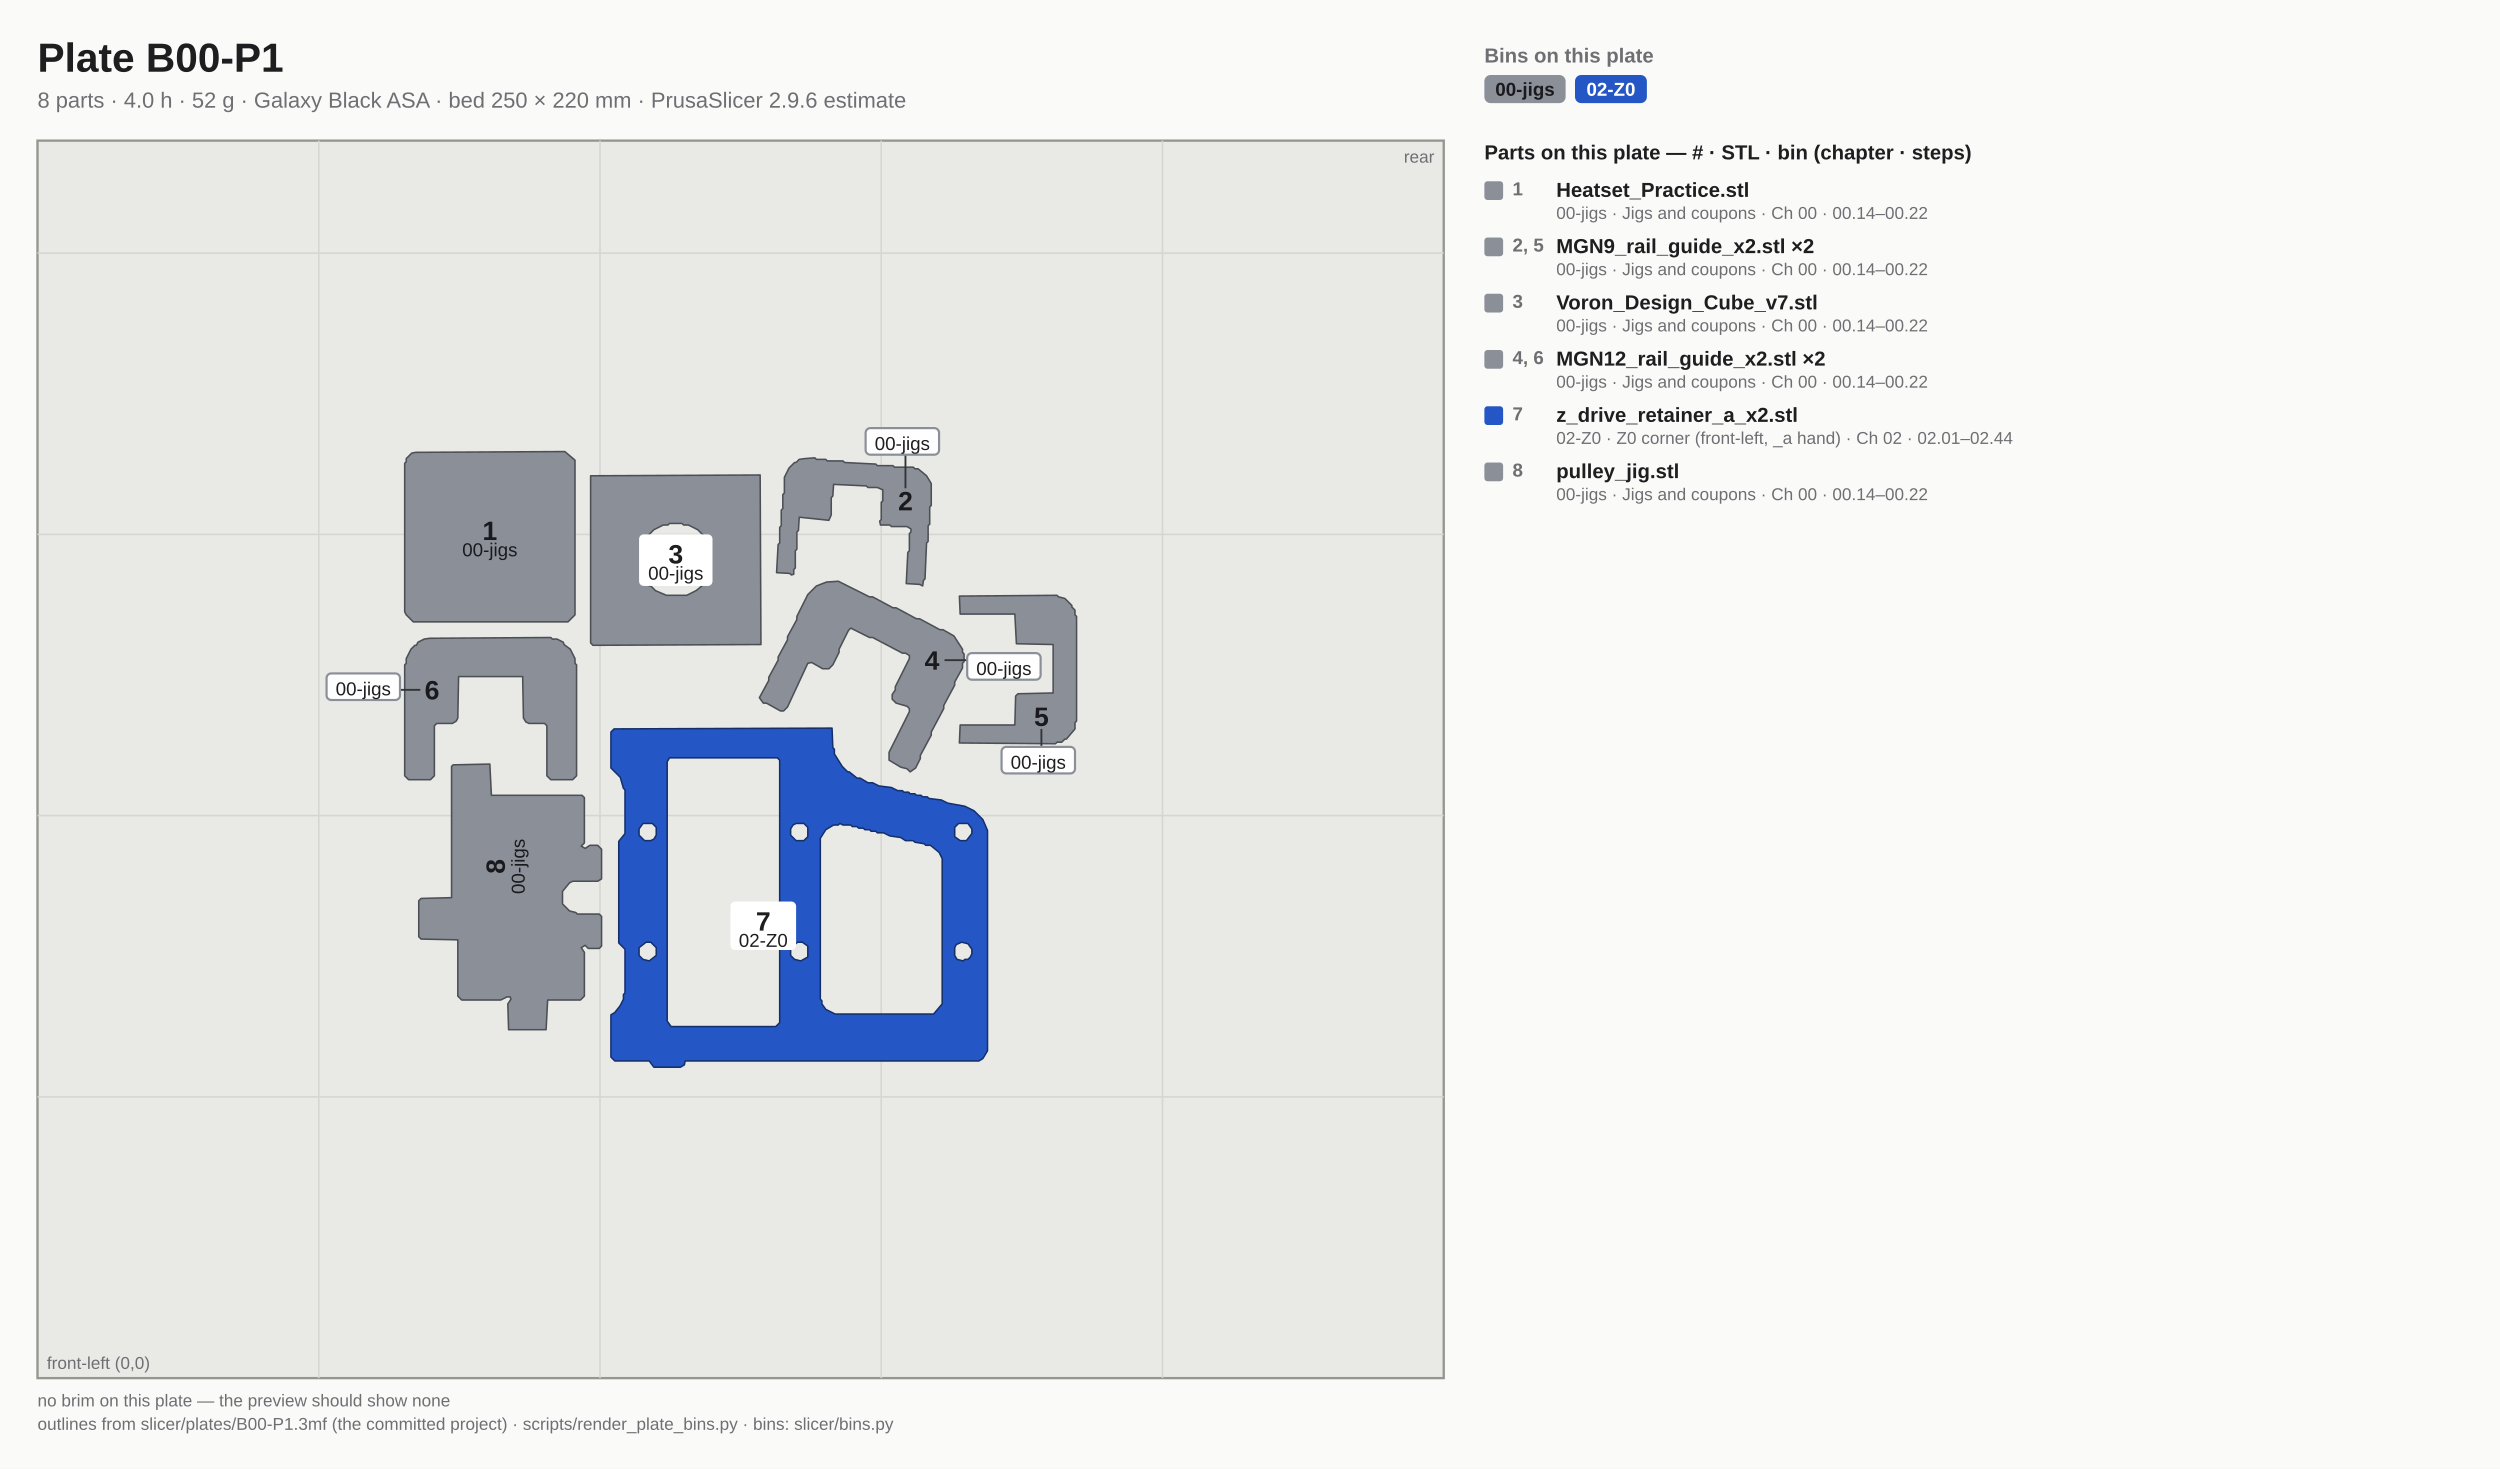
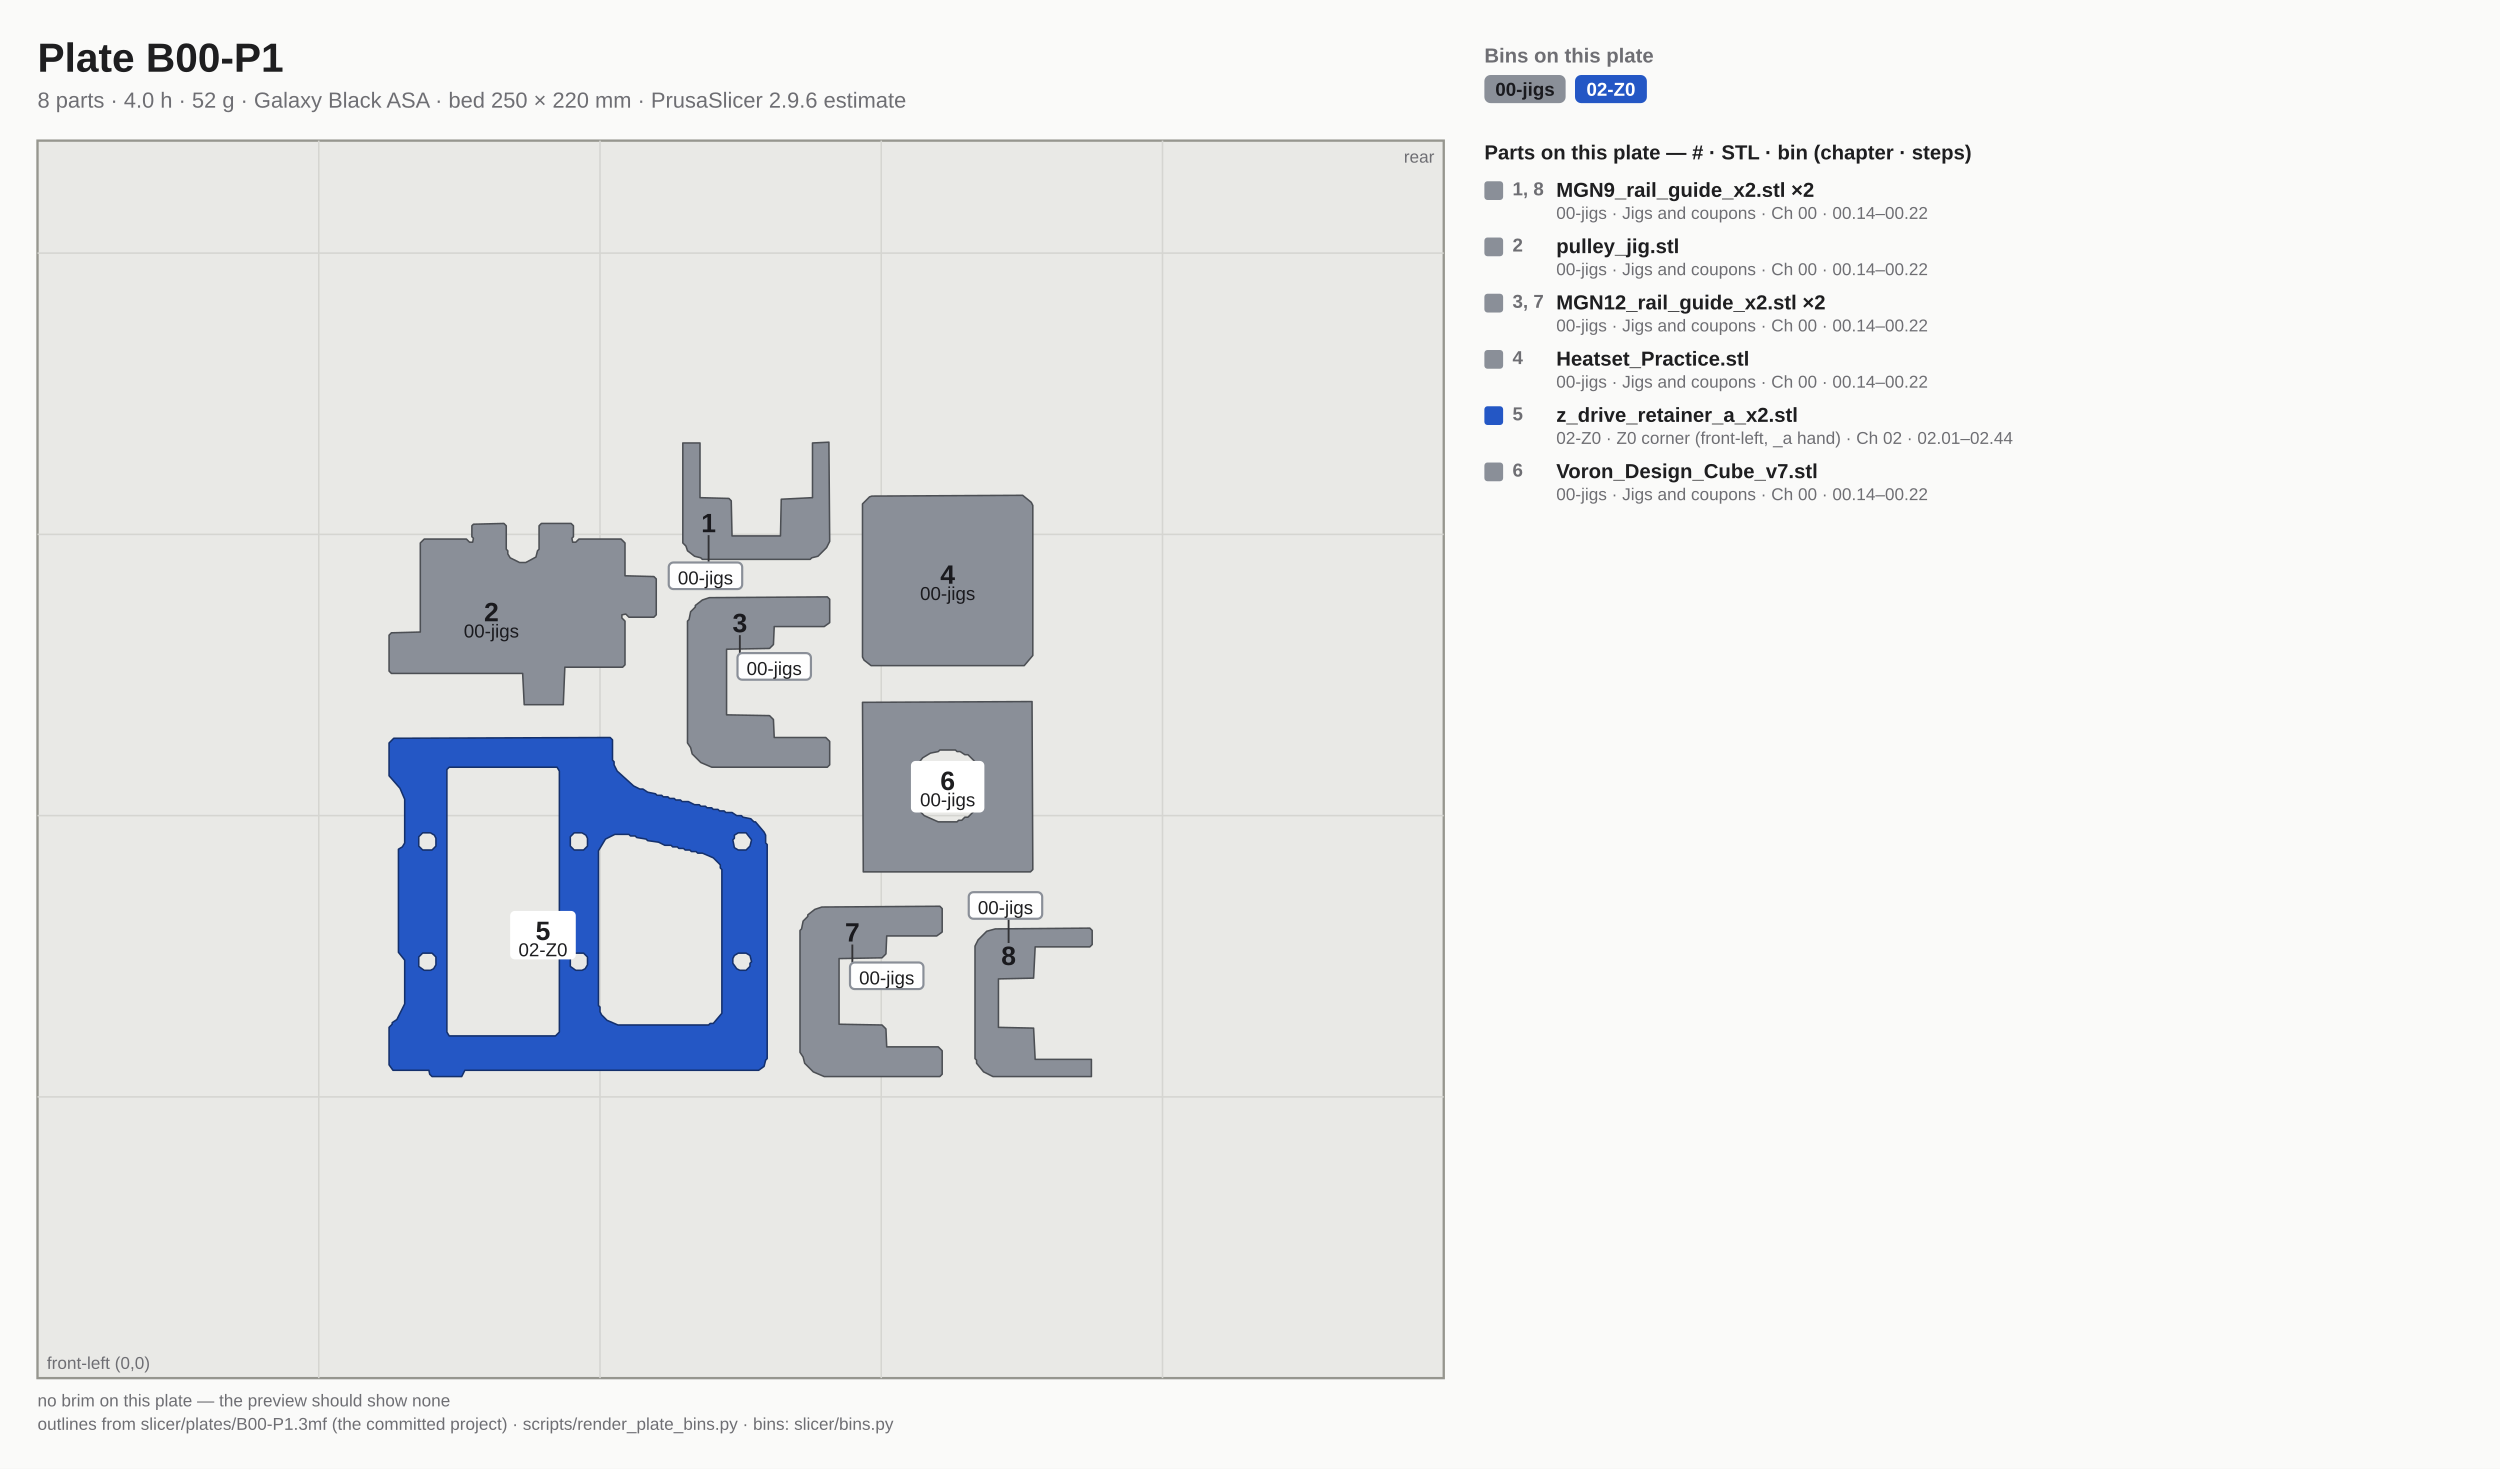
<svg xmlns="http://www.w3.org/2000/svg" width="1600" height="940" viewBox="0 0 1600 940" font-family="Arial, Helvetica, 'DejaVu Sans', sans-serif">
  <rect x="0" y="0" width="1600" height="940" fill="#fafaf9" />
  <text x="24.0" y="45.9" font-size="26" fill="#1e1e20" text-anchor="start" font-weight="bold">Plate B00-P1</text>
  <text x="24.0" y="68.9" font-size="14" fill="#6e6e73" text-anchor="start">8 parts  ·  4.0 h  ·  52 g  ·  Galaxy Black ASA  ·  bed 250 × 220 mm  ·  PrusaSlicer 2.9.6 estimate</text>
  <rect x="24.0" y="90.0" width="900.0" height="792.0" fill="#e9e9e6" stroke="#96968f" stroke-width="1.5" />
  <line x1="204.0" y1="90.0" x2="204.0" y2="882.0" stroke="#d5d5d1" stroke-width="1.0" />
  <line x1="384.0" y1="90.0" x2="384.0" y2="882.0" stroke="#d5d5d1" stroke-width="1.0" />
  <line x1="564.0" y1="90.0" x2="564.0" y2="882.0" stroke="#d5d5d1" stroke-width="1.0" />
  <line x1="744.0" y1="90.0" x2="744.0" y2="882.0" stroke="#d5d5d1" stroke-width="1.0" />
  <line x1="24.0" y1="702.0" x2="924.0" y2="702.0" stroke="#d5d5d1" stroke-width="1.0" />
  <line x1="24.0" y1="522.0" x2="924.0" y2="522.0" stroke="#d5d5d1" stroke-width="1.0" />
  <line x1="24.0" y1="342.0" x2="924.0" y2="342.0" stroke="#d5d5d1" stroke-width="1.0" />
  <line x1="24.0" y1="162.0" x2="924.0" y2="162.0" stroke="#d5d5d1" stroke-width="1.0" />
  <text x="30.0" y="876.1" font-size="11" fill="#6e6e73" text-anchor="start">front-left (0,0)</text>
  <text x="918.0" y="104.1" font-size="11" fill="#6e6e73" text-anchor="end">rear</text>
-   <path d="M378.0,304.5 486.5,304.0 487.0,412.5 379.5,413.0 378.0,411.5Z M428.5,335.0 427.5,336.0 424.5,336.0 418.5,339.0 413.0,344.5 413.5,345.0 452.0,344.5 446.5,339.0 440.5,336.0 437.5,336.0 436.5,335.0Z M414.5,372.0 414.0,372.5 415.5,375.0 416.5,375.0 419.5,378.0 426.5,381.0 439.5,381.0 445.5,378.0 451.0,373.5 450.5,372.0Z" fill-rule="evenodd" fill="#8a8f98" stroke="#4c4f54" stroke-width="1.0" stroke-linejoin="round" />
-   <path d="M266.0,289.5 361.5,289.0 368.0,294.5 368.0,393.5 363.5,398.0 264.5,398.0 260.0,393.5 259.0,391.5 259.0,296.5 260.0,295.5 260.0,293.5 263.5,290.0Z" fill-rule="evenodd" fill="#8a8f98" stroke="#4c4f54" stroke-width="1.0" stroke-linejoin="round" />
-   <path d="M275.0,408.5 352.5,408.0 353.5,409.0 356.5,409.0 360.5,411.0 361.0,412.5 365.0,415.5 368.0,421.5 368.0,424.5 369.0,425.5 369.0,496.5 366.5,499.0 352.5,499.0 350.0,496.5 350.0,464.5 348.5,463.0 338.5,463.0 336.5,462.0 335.0,459.5 334.5,433.0 293.5,433.0 293.0,459.5 292.0,461.5 289.5,463.0 279.5,463.0 278.0,464.5 278.0,496.5 275.5,499.0 261.5,499.0 259.0,496.5 259.0,425.5 260.0,424.5 260.0,421.5 263.0,415.5 265.5,413.0 266.5,413.0 267.5,411.0 271.5,409.0Z" fill-rule="evenodd" fill="#8a8f98" stroke="#4c4f54" stroke-width="1.0" stroke-linejoin="round" />
-   <path d="M529.0,372.5 536.5,372.0 556.5,382.0 558.5,382.0 571.5,389.0 573.5,389.0 586.5,396.0 588.5,396.0 601.5,403.0 603.5,403.0 610.5,407.0 616.0,415.5 616.0,417.5 617.0,418.5 617.0,423.5 616.0,424.5 616.0,427.5 611.0,436.5 611.0,438.5 604.0,451.5 604.0,453.5 596.0,468.5 596.0,470.5 589.0,483.5 589.0,485.5 586.0,491.5 582.5,494.0 580.5,492.0 576.5,491.0 569.0,486.5 569.0,481.5 582.0,455.5 582.0,453.5 580.5,452.0 573.5,450.0 571.0,447.5 571.0,444.5 573.0,441.5 573.0,439.5 582.0,421.5 582.0,419.5 579.5,418.0 577.5,418.0 558.5,408.0 556.5,408.0 544.5,402.0 543.0,403.5 537.0,415.5 537.0,417.5 533.0,425.5 530.5,428.0 526.5,428.0 519.5,424.0 517.0,424.5 504.0,452.5 501.5,455.0 499.5,455.0 490.5,450.0 488.5,450.0 486.0,446.5 492.0,435.5 492.0,433.5 498.0,422.5 498.0,420.5 504.0,409.5 504.0,407.5 510.0,396.5 510.0,394.5 517.0,380.5 522.5,375.0Z" fill-rule="evenodd" fill="#8a8f98" stroke="#4c4f54" stroke-width="1.0" stroke-linejoin="round" />
-   <path d="M614.0,381.5 676.5,381.0 677.5,382.0 681.5,383.0 686.0,387.5 686.0,388.5 688.0,390.5 688.0,393.5 689.0,394.5 689.0,461.5 688.0,462.5 688.0,466.5 682.5,473.0 681.5,473.0 679.5,475.0 676.5,475.0 675.5,476.0 614.0,475.5 614.5,464.0 649.5,464.0 650.0,445.5 651.5,444.0 674.0,443.5 674.0,412.5 650.5,412.0 649.5,393.0 614.5,393.0Z" fill-rule="evenodd" fill="#8a8f98" stroke="#4c4f54" stroke-width="1.0" stroke-linejoin="round" />
-   <path d="M515.0,293.5 521.5,293.0 522.5,294.0 528.5,294.0 529.5,295.0 539.5,295.0 540.5,296.0 560.5,297.0 561.5,298.0 571.5,298.0 572.5,299.0 584.5,299.0 585.5,300.0 587.5,300.0 593.0,304.5 596.0,309.5 596.0,323.5 595.0,324.5 595.0,335.5 594.0,336.5 594.0,346.5 593.0,347.5 592.0,370.5 591.0,371.5 590.5,375.0 588.5,374.0 580.0,373.5 581.0,353.5 582.0,352.5 582.0,341.5 583.0,340.5 583.0,338.5 580.5,337.0 570.5,337.0 569.5,336.0 563.5,336.0 563.0,333.5 564.0,332.5 564.0,321.5 565.0,320.5 565.0,313.5 561.5,312.0 555.5,312.0 554.5,311.0 533.5,310.0 533.0,317.5 532.0,318.5 532.0,329.5 530.5,333.0 511.5,331.0 511.0,339.5 510.0,340.5 510.0,351.5 509.0,352.5 509.0,363.5 508.0,364.5 508.0,367.5 506.5,368.0 505.5,367.0 497.0,366.5 498.0,348.5 499.0,347.5 499.0,337.5 500.0,336.5 500.0,326.5 501.0,325.5 501.0,316.5 502.0,315.5 502.0,305.5 505.0,299.5 508.5,296.0 509.5,296.0 511.5,294.0Z" fill-rule="evenodd" fill="#8a8f98" stroke="#4c4f54" stroke-width="1.0" stroke-linejoin="round" />
-   <path d="M290.0,489.5 313.5,489.0 314.5,509.0 372.5,509.0 374.0,510.5 374.0,539.5 372.0,541.5 374.5,543.0 377.5,541.0 382.5,541.0 385.0,543.5 385.0,562.5 382.5,564.0 366.5,564.0 364.5,565.0 360.0,570.5 360.0,578.5 364.5,583.0 368.5,584.0 369.5,585.0 383.5,585.0 385.0,586.5 385.0,605.5 383.5,607.0 376.5,607.0 374.5,605.0 372.0,606.5 374.0,609.5 374.0,637.5 371.5,640.0 350.5,640.0 349.5,659.0 325.5,659.0 325.0,642.5 327.0,639.5 326.5,638.0 324.5,638.0 320.5,640.0 295.5,640.0 293.0,637.5 293.0,601.5 269.5,601.0 268.0,599.5 268.0,576.5 269.5,575.0 289.0,574.5 289.0,490.5Z" fill-rule="evenodd" fill="#8a8f98" stroke="#4c4f54" stroke-width="1.0" stroke-linejoin="round" />
-   <path d="M393.0,466.5 532.5,466.0 533.0,478.5 534.0,479.5 534.0,482.5 539.0,490.5 542.5,494.0 543.5,494.0 548.5,498.0 550.5,498.0 555.5,501.0 558.5,501.0 562.5,503.0 570.5,504.0 574.5,506.0 577.5,506.0 578.5,507.0 581.5,507.0 582.5,508.0 585.5,508.0 586.5,509.0 589.5,509.0 590.5,510.0 593.5,510.0 594.5,511.0 602.5,512.0 606.5,514.0 617.5,516.0 623.5,519.0 629.0,524.5 632.0,531.5 632.0,672.5 629.0,677.5 626.5,679.0 438.5,679.0 438.0,681.5 435.5,683.0 418.5,683.0 415.5,679.0 393.5,679.0 391.0,676.5 391.0,649.5 393.5,648.0 397.0,643.5 399.0,639.5 399.0,636.5 400.0,635.5 400.0,607.5 396.0,603.5 396.0,538.5 400.0,533.5 400.0,505.5 399.0,504.5 397.0,497.5 391.0,491.5 391.0,468.5Z M428.5,485.0 427.0,487.5 427.0,653.5 429.5,657.0 496.5,657.0 499.0,654.5 499.0,486.5 497.5,485.0Z M411.5,527.0 409.0,530.5 409.0,534.5 412.5,538.0 416.5,538.0 418.5,537.0 420.0,534.5 420.0,529.5 417.5,527.0Z M509.5,527.0 507.5,528.0 506.0,530.5 506.0,534.5 509.5,538.0 514.5,538.0 517.0,535.5 517.0,529.5 514.5,527.0Z M537.5,527.0 536.5,528.0 533.5,528.0 528.5,531.0 525.0,536.5 525.0,639.5 526.0,640.5 526.0,642.5 528.5,646.0 534.5,649.0 597.5,649.0 603.0,642.5 603.0,549.5 601.0,545.5 595.5,541.0 592.5,541.0 591.5,540.0 585.5,539.0 584.5,538.0 579.5,538.0 576.5,536.0 569.5,535.0 565.5,533.0 561.5,533.0 560.5,532.0 557.5,532.0 556.5,531.0 553.5,531.0 552.5,530.0 549.5,530.0 548.5,529.0 545.5,529.0 544.5,528.0 539.5,528.0Z M613.5,527.0 611.0,529.5 611.0,535.5 614.5,538.0 618.5,538.0 622.0,533.5 622.0,530.5 619.5,527.0Z M413.5,603.0 409.0,606.5 409.0,611.5 411.5,614.0 415.5,615.0 420.0,611.5 420.0,606.5 416.5,603.0Z M510.5,603.0 506.0,606.5 506.0,611.5 508.5,614.0 512.5,615.0 517.0,612.5 517.0,605.5 513.5,603.0Z M615.5,603.0 612.0,604.5 611.0,606.5 611.0,611.5 612.5,614.0 616.5,615.0 617.5,614.0 619.5,614.0 621.0,612.5 622.0,610.5 622.0,607.5 619.5,604.0Z" fill-rule="evenodd" fill="#2457c5" stroke="#14306c" stroke-width="1.0" stroke-linejoin="round" />
-   <rect x="467.5" y="577.0" width="42.0" height="31.0" rx="3.0" fill="#ffffff" />
-   <text x="488.5" y="595.6" font-size="17" fill="#1e1e20" text-anchor="middle" font-weight="bold">7</text>
-   <text x="488.5" y="606.0" font-size="12" fill="#1e1e20" text-anchor="middle">02-Z0</text>
-   <text x="317.0" y="560.6" font-size="17" fill="#1a1a1e" text-anchor="middle" font-weight="bold" transform="rotate(-90 317.0 554.5)">8</text>
-   <text x="331.5" y="558.8" font-size="12" fill="#1a1a1e" text-anchor="middle" transform="rotate(-90 331.5 554.5)">00-jigs</text>
-   <text x="313.5" y="345.6" font-size="17" fill="#1a1a1e" text-anchor="middle" font-weight="bold">1</text>
-   <text x="313.5" y="356.0" font-size="12" fill="#1a1a1e" text-anchor="middle">00-jigs</text>
-   <rect x="409.0" y="342.0" width="47.0" height="33.0" rx="3.0" fill="#ffffff" />
-   <text x="432.5" y="360.6" font-size="17" fill="#1e1e20" text-anchor="middle" font-weight="bold">3</text>
-   <text x="432.5" y="371.0" font-size="12" fill="#1e1e20" text-anchor="middle">00-jigs</text>
-   <line x1="276.5" y1="441.5" x2="256.0" y2="441.5" stroke="#333336" stroke-width="1.2" />
-   <rect x="209.0" y="431.0" width="47.0" height="17.0" rx="3.0" fill="#ffffff" fill-opacity="0.94" stroke="#8a8f98" stroke-width="1.4" />
-   <text x="232.5" y="445.0" font-size="12" fill="#1e1e20" text-anchor="middle">00-jigs</text>
-   <rect x="269.0" y="433.5" width="15.0" height="16.0" rx="3.0" fill="#8a8f98" />
-   <text x="276.5" y="447.6" font-size="17" fill="#1a1a1e" text-anchor="middle" font-weight="bold">6</text>
-   <line x1="596.5" y1="422.5" x2="619.0" y2="422.5" stroke="#333336" stroke-width="1.2" />
-   <rect x="619.0" y="418.0" width="47.0" height="17.0" rx="3.0" fill="#ffffff" fill-opacity="0.94" stroke="#8a8f98" stroke-width="1.4" />
-   <text x="642.5" y="432.0" font-size="12" fill="#1e1e20" text-anchor="middle">00-jigs</text>
-   <rect x="588.5" y="414.5" width="16.0" height="16.0" rx="3.0" fill="#8a8f98" />
-   <text x="596.5" y="428.6" font-size="17" fill="#1a1a1e" text-anchor="middle" font-weight="bold">4</text>
-   <line x1="666.5" y1="458.5" x2="666.5" y2="478.0" stroke="#333336" stroke-width="1.2" />
-   <rect x="641.0" y="478.0" width="47.0" height="17.0" rx="3.0" fill="#ffffff" fill-opacity="0.94" stroke="#8a8f98" stroke-width="1.4" />
-   <text x="664.5" y="492.0" font-size="12" fill="#1e1e20" text-anchor="middle">00-jigs</text>
-   <rect x="659.0" y="450.5" width="15.0" height="16.0" rx="3.0" fill="#8a8f98" />
-   <text x="666.5" y="464.6" font-size="17" fill="#1a1a1e" text-anchor="middle" font-weight="bold">5</text>
-   <line x1="579.5" y1="320.5" x2="579.5" y2="291.0" stroke="#333336" stroke-width="1.2" />
-   <rect x="554.0" y="274.0" width="47.0" height="17.0" rx="3.0" fill="#ffffff" fill-opacity="0.94" stroke="#8a8f98" stroke-width="1.4" />
-   <text x="577.5" y="288.0" font-size="12" fill="#1e1e20" text-anchor="middle">00-jigs</text>
-   <rect x="572.0" y="312.5" width="15.0" height="16.0" rx="3.0" fill="#8a8f98" />
-   <text x="579.5" y="326.6" font-size="17" fill="#1a1a1e" text-anchor="middle" font-weight="bold">2</text>
+   <path d="M552.0,449.5 660.5,449.0 661.0,556.5 659.5,558.0 552.5,558.0Z M601.5,480.0 600.5,481.0 595.5,482.0 590.5,485.0 587.0,489.5 587.5,490.0 626.0,489.5 619.5,483.0 617.5,483.0 614.5,481.0 612.5,481.0 611.5,480.0Z M588.5,517.0 588.0,517.5 589.0,519.5 591.5,522.0 600.5,526.0 612.5,526.0 613.5,525.0 615.5,525.0 617.5,523.0 619.5,523.0 625.0,517.5Z" fill-rule="evenodd" fill="#8a8f98" stroke="#4c4f54" stroke-width="1.0" stroke-linejoin="round" />
+   <path d="M558.0,317.5 654.5,317.0 660.0,321.5 661.0,323.5 661.0,419.5 655.5,426.0 557.5,426.0 553.0,422.5 552.0,420.5 552.0,322.5 556.5,318.0Z" fill-rule="evenodd" fill="#8a8f98" stroke="#4c4f54" stroke-width="1.0" stroke-linejoin="round" />
+   <path d="M526.0,580.5 601.5,580.0 603.0,581.5 603.0,596.5 599.5,599.0 567.5,599.0 567.0,610.5 564.5,613.0 537.0,613.5 537.0,655.5 564.5,656.0 567.0,658.5 567.5,670.0 600.5,670.0 603.0,672.5 603.0,687.5 601.5,689.0 527.5,689.0 520.5,686.0 515.0,680.5 514.0,676.5 512.0,673.5 512.0,595.5 513.0,594.5 514.0,589.5 517.0,586.5 517.0,585.5 521.5,582.0Z" fill-rule="evenodd" fill="#8a8f98" stroke="#4c4f54" stroke-width="1.0" stroke-linejoin="round" />
+   <path d="M454.0,382.5 529.5,382.0 531.0,383.5 531.0,398.5 527.5,401.0 495.5,401.0 495.0,412.5 492.5,415.0 465.0,415.5 465.0,457.5 492.5,458.0 495.0,460.5 495.5,472.0 528.5,472.0 531.0,474.5 531.0,489.5 529.5,491.0 455.5,491.0 448.5,488.0 443.0,482.5 442.0,478.5 440.0,475.5 440.0,397.5 441.0,396.5 442.0,391.5 445.0,388.5 445.0,387.5 449.5,384.0Z" fill-rule="evenodd" fill="#8a8f98" stroke="#4c4f54" stroke-width="1.0" stroke-linejoin="round" />
+   <path d="M437.0,283.5 448.0,283.5 448.0,318.5 466.5,319.0 468.0,320.5 468.5,343.0 499.5,343.0 500.0,319.5 520.0,318.5 520.0,283.5 530.5,283.0 531.0,346.5 529.0,350.5 523.5,356.0 519.5,357.0 518.5,358.0 449.5,358.0 448.5,357.0 444.5,356.0 440.0,352.5 439.0,349.5 437.0,347.5Z" fill-rule="evenodd" fill="#8a8f98" stroke="#4c4f54" stroke-width="1.0" stroke-linejoin="round" />
+   <path d="M637.0,594.5 697.5,594.0 699.0,595.5 699.0,604.5 697.5,606.0 662.5,606.0 661.5,626.0 639.0,626.5 639.0,657.5 661.5,658.0 662.5,678.0 698.5,678.0 698.5,689.0 635.5,689.0 629.5,686.0 625.0,680.5 625.0,678.5 624.0,677.5 624.0,605.5 626.0,601.5 631.5,596.0Z" fill-rule="evenodd" fill="#8a8f98" stroke="#4c4f54" stroke-width="1.0" stroke-linejoin="round" />
+   <path d="M303.0,335.5 322.5,335.0 324.0,336.5 324.0,351.5 325.0,352.5 325.0,354.5 326.5,357.0 332.5,360.0 336.5,360.0 343.0,356.5 344.0,352.5 345.0,351.5 345.0,336.5 346.5,335.0 365.5,335.0 367.0,336.5 367.0,343.5 366.0,344.5 366.5,347.0 368.5,347.0 370.5,345.0 397.5,345.0 400.0,347.5 400.0,368.5 418.5,369.0 420.0,370.5 420.0,393.5 418.5,395.0 402.5,395.0 400.5,393.0 398.0,393.5 398.0,395.5 400.0,397.5 400.0,425.5 398.5,427.0 361.5,427.0 360.5,451.0 335.5,451.0 334.5,431.0 250.5,431.0 249.0,429.5 249.0,406.5 250.5,405.0 269.0,404.5 269.0,347.5 271.5,345.0 298.5,345.0 300.5,347.0 302.5,347.0 303.0,344.5 302.0,343.5 302.0,336.5Z" fill-rule="evenodd" fill="#8a8f98" stroke="#4c4f54" stroke-width="1.0" stroke-linejoin="round" />
+   <path d="M252.0,472.5 390.5,472.0 392.0,473.5 392.0,486.5 393.0,487.5 393.0,489.5 395.0,493.5 405.5,503.0 409.5,505.0 411.5,505.0 414.5,507.0 419.5,508.0 420.5,509.0 423.5,509.0 424.5,510.0 427.5,510.0 428.5,511.0 431.5,511.0 432.5,512.0 435.5,512.0 436.5,513.0 440.5,513.0 444.5,515.0 447.5,515.0 448.5,516.0 451.5,516.0 452.5,517.0 455.5,517.0 456.5,518.0 459.5,518.0 460.5,519.0 463.5,519.0 464.5,520.0 468.5,520.0 471.5,522.0 474.5,522.0 475.5,523.0 480.5,524.0 482.5,526.0 483.5,526.0 489.0,532.5 490.0,534.5 490.0,539.5 491.0,540.5 491.0,677.5 490.0,678.5 489.0,682.5 485.5,685.0 297.5,685.0 295.5,689.0 276.5,689.0 275.0,687.5 274.5,685.0 251.5,685.0 249.0,681.5 249.0,657.5 251.0,655.5 251.0,654.5 254.0,652.5 259.0,642.5 259.0,614.5 255.0,609.5 255.0,543.5 257.5,542.0 259.0,539.5 259.0,511.5 256.0,504.5 249.0,496.5 249.0,475.5Z M287.5,491.0 286.0,492.5 286.0,660.5 287.5,663.0 355.5,663.0 358.0,660.5 358.0,493.5 356.5,491.0Z M270.5,533.0 268.0,535.5 268.0,541.5 270.5,544.0 276.5,544.0 279.0,541.5 279.0,536.5 278.0,534.5 275.5,533.0Z M367.5,533.0 365.0,535.5 365.0,541.5 367.5,544.0 373.5,544.0 376.0,541.5 376.0,536.5 375.0,534.5 372.5,533.0Z M472.5,533.0 470.0,534.5 470.0,536.5 469.0,537.5 470.0,542.5 472.5,544.0 477.5,544.0 480.0,541.5 481.0,537.5 477.5,533.0Z M393.5,534.0 387.5,537.0 383.0,544.5 383.0,643.5 384.0,644.5 384.0,647.5 385.0,649.5 388.5,653.0 395.5,656.0 453.5,656.0 454.5,655.0 456.5,655.0 462.0,648.5 462.0,556.5 461.0,555.5 461.0,553.5 456.5,549.0 449.5,546.0 446.5,546.0 445.5,545.0 442.5,545.0 441.5,544.0 438.5,544.0 437.5,543.0 434.5,543.0 433.5,542.0 430.5,542.0 429.5,541.0 425.5,541.0 421.5,539.0 414.5,538.0 413.5,537.0 407.5,536.0 406.5,535.0 403.5,535.0 402.5,534.0Z M270.5,610.0 268.0,612.5 268.0,618.5 271.5,621.0 275.5,621.0 277.5,620.0 279.0,617.5 279.0,612.5 276.5,610.0Z M367.5,610.0 365.0,612.5 365.0,618.5 368.5,621.0 372.5,621.0 374.5,620.0 376.0,617.5 376.0,612.5 373.5,610.0Z M472.5,610.0 470.0,611.5 469.0,613.5 469.0,616.5 471.5,620.0 473.5,621.0 477.5,621.0 480.0,618.5 480.0,616.5 481.0,615.5 480.0,611.5 477.5,610.0Z" fill-rule="evenodd" fill="#2457c5" stroke="#14306c" stroke-width="1.0" stroke-linejoin="round" />
+   <rect x="326.5" y="583.0" width="42.0" height="31.0" rx="3.0" fill="#ffffff" />
+   <text x="347.5" y="601.6" font-size="17" fill="#1e1e20" text-anchor="middle" font-weight="bold">5</text>
+   <text x="347.5" y="612.0" font-size="12" fill="#1e1e20" text-anchor="middle">02-Z0</text>
+   <text x="314.5" y="397.6" font-size="17" fill="#1a1a1e" text-anchor="middle" font-weight="bold">2</text>
+   <text x="314.5" y="408.0" font-size="12" fill="#1a1a1e" text-anchor="middle">00-jigs</text>
+   <text x="606.5" y="373.6" font-size="17" fill="#1a1a1e" text-anchor="middle" font-weight="bold">4</text>
+   <text x="606.5" y="384.0" font-size="12" fill="#1a1a1e" text-anchor="middle">00-jigs</text>
+   <rect x="583.0" y="487.0" width="47.0" height="33.0" rx="3.0" fill="#ffffff" />
+   <text x="606.5" y="505.6" font-size="17" fill="#1e1e20" text-anchor="middle" font-weight="bold">6</text>
+   <text x="606.5" y="516.0" font-size="12" fill="#1e1e20" text-anchor="middle">00-jigs</text>
+   <line x1="545.5" y1="596.5" x2="545.5" y2="616.0" stroke="#333336" stroke-width="1.2" />
+   <rect x="544.0" y="616.0" width="47.0" height="17.0" rx="3.0" fill="#ffffff" fill-opacity="0.94" stroke="#8a8f98" stroke-width="1.4" />
+   <text x="567.5" y="630.0" font-size="12" fill="#1e1e20" text-anchor="middle">00-jigs</text>
+   <rect x="538.0" y="588.5" width="15.0" height="16.0" rx="3.0" fill="#8a8f98" />
+   <text x="545.5" y="602.6" font-size="17" fill="#1a1a1e" text-anchor="middle" font-weight="bold">7</text>
+   <line x1="473.5" y1="398.5" x2="473.5" y2="418.0" stroke="#333336" stroke-width="1.2" />
+   <rect x="472.0" y="418.0" width="47.0" height="17.0" rx="3.0" fill="#ffffff" fill-opacity="0.94" stroke="#8a8f98" stroke-width="1.4" />
+   <text x="495.5" y="432.0" font-size="12" fill="#1e1e20" text-anchor="middle">00-jigs</text>
+   <rect x="466.0" y="390.5" width="15.0" height="16.0" rx="3.0" fill="#8a8f98" />
+   <text x="473.5" y="404.6" font-size="17" fill="#1a1a1e" text-anchor="middle" font-weight="bold">3</text>
+   <line x1="645.5" y1="611.5" x2="645.5" y2="588.0" stroke="#333336" stroke-width="1.2" />
+   <rect x="620.0" y="571.0" width="47.0" height="17.0" rx="3.0" fill="#ffffff" fill-opacity="0.94" stroke="#8a8f98" stroke-width="1.4" />
+   <text x="643.5" y="585.0" font-size="12" fill="#1e1e20" text-anchor="middle">00-jigs</text>
+   <rect x="638.0" y="603.5" width="15.0" height="16.0" rx="3.0" fill="#8a8f98" />
+   <text x="645.5" y="617.6" font-size="17" fill="#1a1a1e" text-anchor="middle" font-weight="bold">8</text>
+   <line x1="453.5" y1="334.5" x2="453.5" y2="360.0" stroke="#333336" stroke-width="1.2" />
+   <rect x="428.0" y="360.0" width="47.0" height="17.0" rx="3.0" fill="#ffffff" fill-opacity="0.94" stroke="#8a8f98" stroke-width="1.4" />
+   <text x="451.5" y="374.0" font-size="12" fill="#1e1e20" text-anchor="middle">00-jigs</text>
+   <rect x="446.0" y="326.5" width="15.0" height="16.0" rx="3.0" fill="#8a8f98" />
+   <text x="453.5" y="340.6" font-size="17" fill="#1a1a1e" text-anchor="middle" font-weight="bold">1</text>
  <text x="950.0" y="40.0" font-size="13" fill="#6e6e73" text-anchor="start" font-weight="bold">Bins on this plate</text>
  <rect x="950.0" y="48.0" width="52.0" height="18.0" rx="4.0" fill="#8a8f98" />
  <text x="976.0" y="61.3" font-size="12" fill="#1a1a1e" text-anchor="middle" font-weight="bold">00-jigs</text>
  <rect x="1008.0" y="48.0" width="46.0" height="18.0" rx="4.0" fill="#2457c5" />
  <text x="1031.0" y="61.3" font-size="12" fill="#ffffff" text-anchor="middle" font-weight="bold">02-Z0</text>
  <text x="950.0" y="102.0" font-size="13" fill="#1e1e20" text-anchor="start" font-weight="bold">Parts on this plate  —  # · STL · bin (chapter · steps)</text>
  <rect x="950.0" y="116.0" width="12.0" height="12.0" rx="2.0" fill="#8a8f98" />
-   <text x="968.0" y="125.0" font-size="12" fill="#6e6e73" text-anchor="start" font-weight="bold">1</text>
-   <text x="996.0" y="126.0" font-size="13" fill="#1e1e20" text-anchor="start" font-weight="bold">Heatset_Practice.stl</text>
+   <text x="968.0" y="125.0" font-size="12" fill="#6e6e73" text-anchor="start" font-weight="bold">1, 8</text>
+   <text x="996.0" y="126.0" font-size="13" fill="#1e1e20" text-anchor="start" font-weight="bold">MGN9_rail_guide_x2.stl  ×2</text>
  <text x="996.0" y="140.1" font-size="11" fill="#6e6e73" text-anchor="start">00-jigs · Jigs and coupons · Ch 00 · 00.14–00.22</text>
  <rect x="950.0" y="152.0" width="12.0" height="12.0" rx="2.0" fill="#8a8f98" />
-   <text x="968.0" y="161.0" font-size="12" fill="#6e6e73" text-anchor="start" font-weight="bold">2, 5</text>
-   <text x="996.0" y="162.0" font-size="13" fill="#1e1e20" text-anchor="start" font-weight="bold">MGN9_rail_guide_x2.stl  ×2</text>
+   <text x="968.0" y="161.0" font-size="12" fill="#6e6e73" text-anchor="start" font-weight="bold">2</text>
+   <text x="996.0" y="162.0" font-size="13" fill="#1e1e20" text-anchor="start" font-weight="bold">pulley_jig.stl</text>
  <text x="996.0" y="176.1" font-size="11" fill="#6e6e73" text-anchor="start">00-jigs · Jigs and coupons · Ch 00 · 00.14–00.22</text>
  <rect x="950.0" y="188.0" width="12.0" height="12.0" rx="2.0" fill="#8a8f98" />
-   <text x="968.0" y="197.0" font-size="12" fill="#6e6e73" text-anchor="start" font-weight="bold">3</text>
-   <text x="996.0" y="198.0" font-size="13" fill="#1e1e20" text-anchor="start" font-weight="bold">Voron_Design_Cube_v7.stl</text>
+   <text x="968.0" y="197.0" font-size="12" fill="#6e6e73" text-anchor="start" font-weight="bold">3, 7</text>
+   <text x="996.0" y="198.0" font-size="13" fill="#1e1e20" text-anchor="start" font-weight="bold">MGN12_rail_guide_x2.stl  ×2</text>
  <text x="996.0" y="212.1" font-size="11" fill="#6e6e73" text-anchor="start">00-jigs · Jigs and coupons · Ch 00 · 00.14–00.22</text>
  <rect x="950.0" y="224.0" width="12.0" height="12.0" rx="2.0" fill="#8a8f98" />
-   <text x="968.0" y="233.0" font-size="12" fill="#6e6e73" text-anchor="start" font-weight="bold">4, 6</text>
-   <text x="996.0" y="234.0" font-size="13" fill="#1e1e20" text-anchor="start" font-weight="bold">MGN12_rail_guide_x2.stl  ×2</text>
+   <text x="968.0" y="233.0" font-size="12" fill="#6e6e73" text-anchor="start" font-weight="bold">4</text>
+   <text x="996.0" y="234.0" font-size="13" fill="#1e1e20" text-anchor="start" font-weight="bold">Heatset_Practice.stl</text>
  <text x="996.0" y="248.1" font-size="11" fill="#6e6e73" text-anchor="start">00-jigs · Jigs and coupons · Ch 00 · 00.14–00.22</text>
  <rect x="950.0" y="260.0" width="12.0" height="12.0" rx="2.0" fill="#2457c5" />
-   <text x="968.0" y="269.0" font-size="12" fill="#6e6e73" text-anchor="start" font-weight="bold">7</text>
+   <text x="968.0" y="269.0" font-size="12" fill="#6e6e73" text-anchor="start" font-weight="bold">5</text>
  <text x="996.0" y="270.0" font-size="13" fill="#1e1e20" text-anchor="start" font-weight="bold">z_drive_retainer_a_x2.stl</text>
  <text x="996.0" y="284.1" font-size="11" fill="#6e6e73" text-anchor="start">02-Z0 · Z0 corner (front-left, _a hand) · Ch 02 · 02.01–02.44</text>
  <rect x="950.0" y="296.0" width="12.0" height="12.0" rx="2.0" fill="#8a8f98" />
-   <text x="968.0" y="305.0" font-size="12" fill="#6e6e73" text-anchor="start" font-weight="bold">8</text>
-   <text x="996.0" y="306.0" font-size="13" fill="#1e1e20" text-anchor="start" font-weight="bold">pulley_jig.stl</text>
+   <text x="968.0" y="305.0" font-size="12" fill="#6e6e73" text-anchor="start" font-weight="bold">6</text>
+   <text x="996.0" y="306.0" font-size="13" fill="#1e1e20" text-anchor="start" font-weight="bold">Voron_Design_Cube_v7.stl</text>
  <text x="996.0" y="320.1" font-size="11" fill="#6e6e73" text-anchor="start">00-jigs · Jigs and coupons · Ch 00 · 00.14–00.22</text>
  <text x="24.0" y="900.1" font-size="11" fill="#6e6e73" text-anchor="start">no brim on this plate — the preview should show none</text>
  <text x="24.0" y="915.1" font-size="11" fill="#6e6e73" text-anchor="start">outlines from slicer/plates/B00-P1.3mf (the committed project) · scripts/render_plate_bins.py · bins: slicer/bins.py</text>
</svg>
